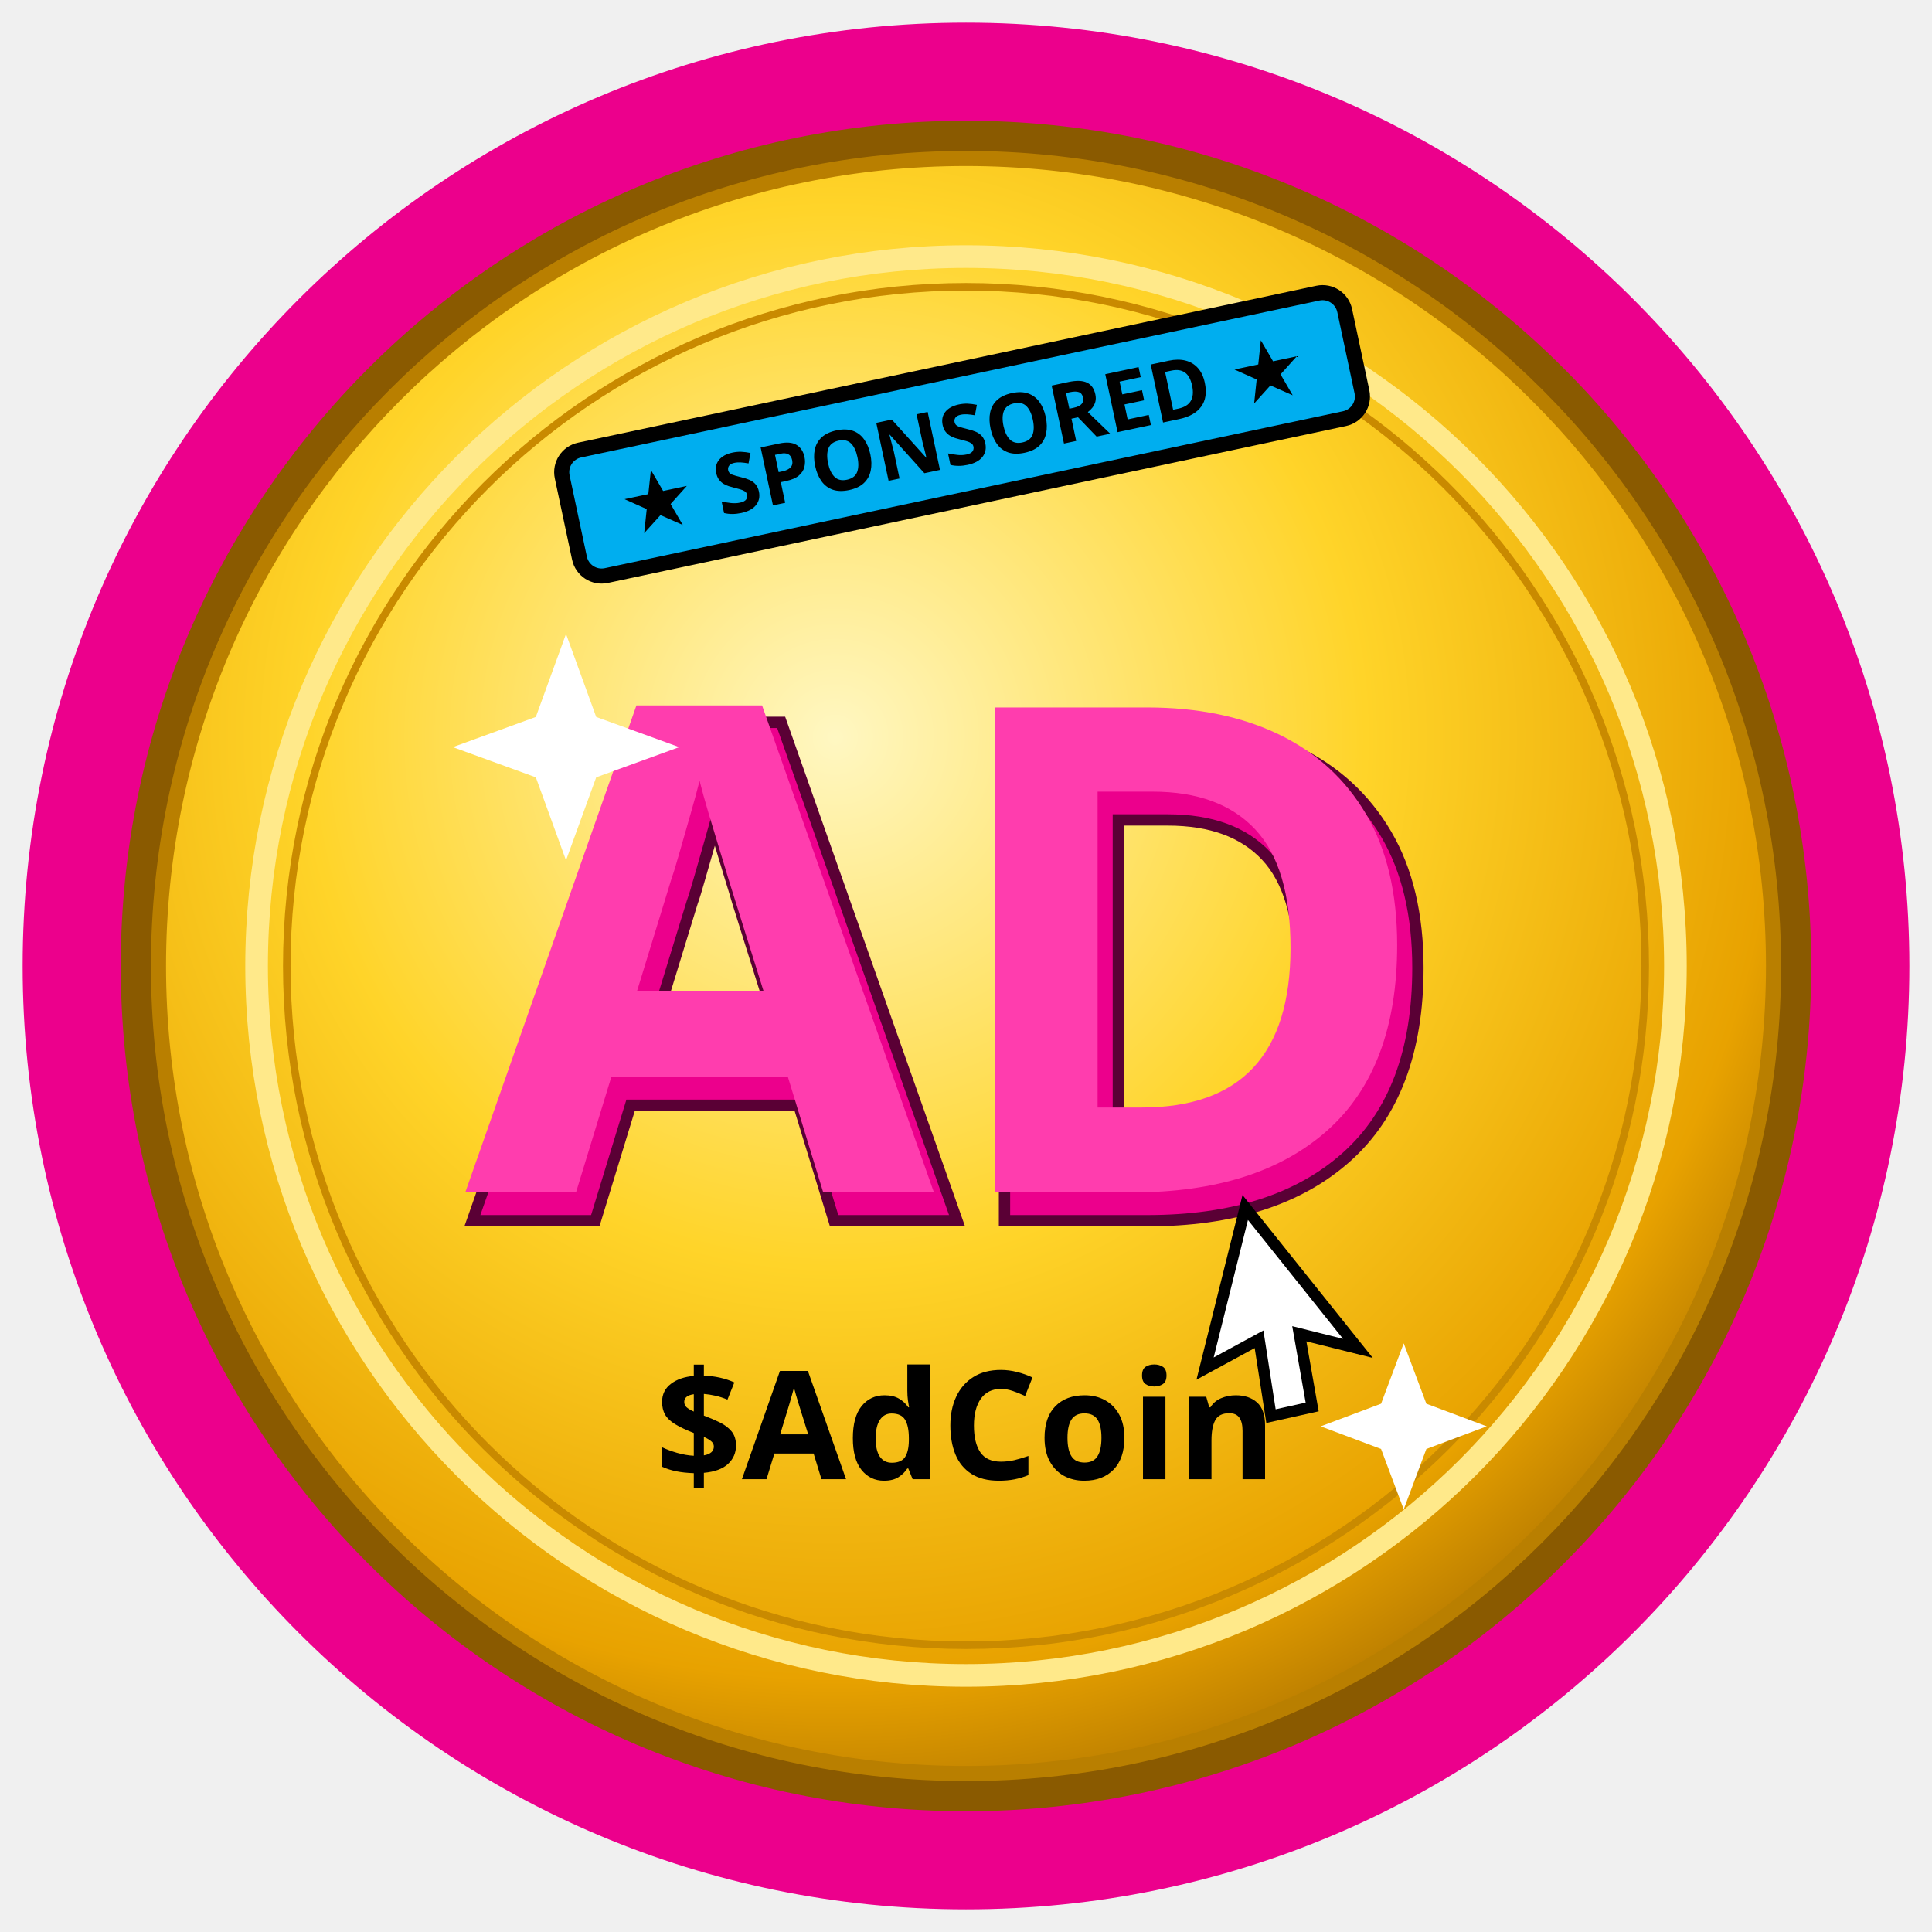
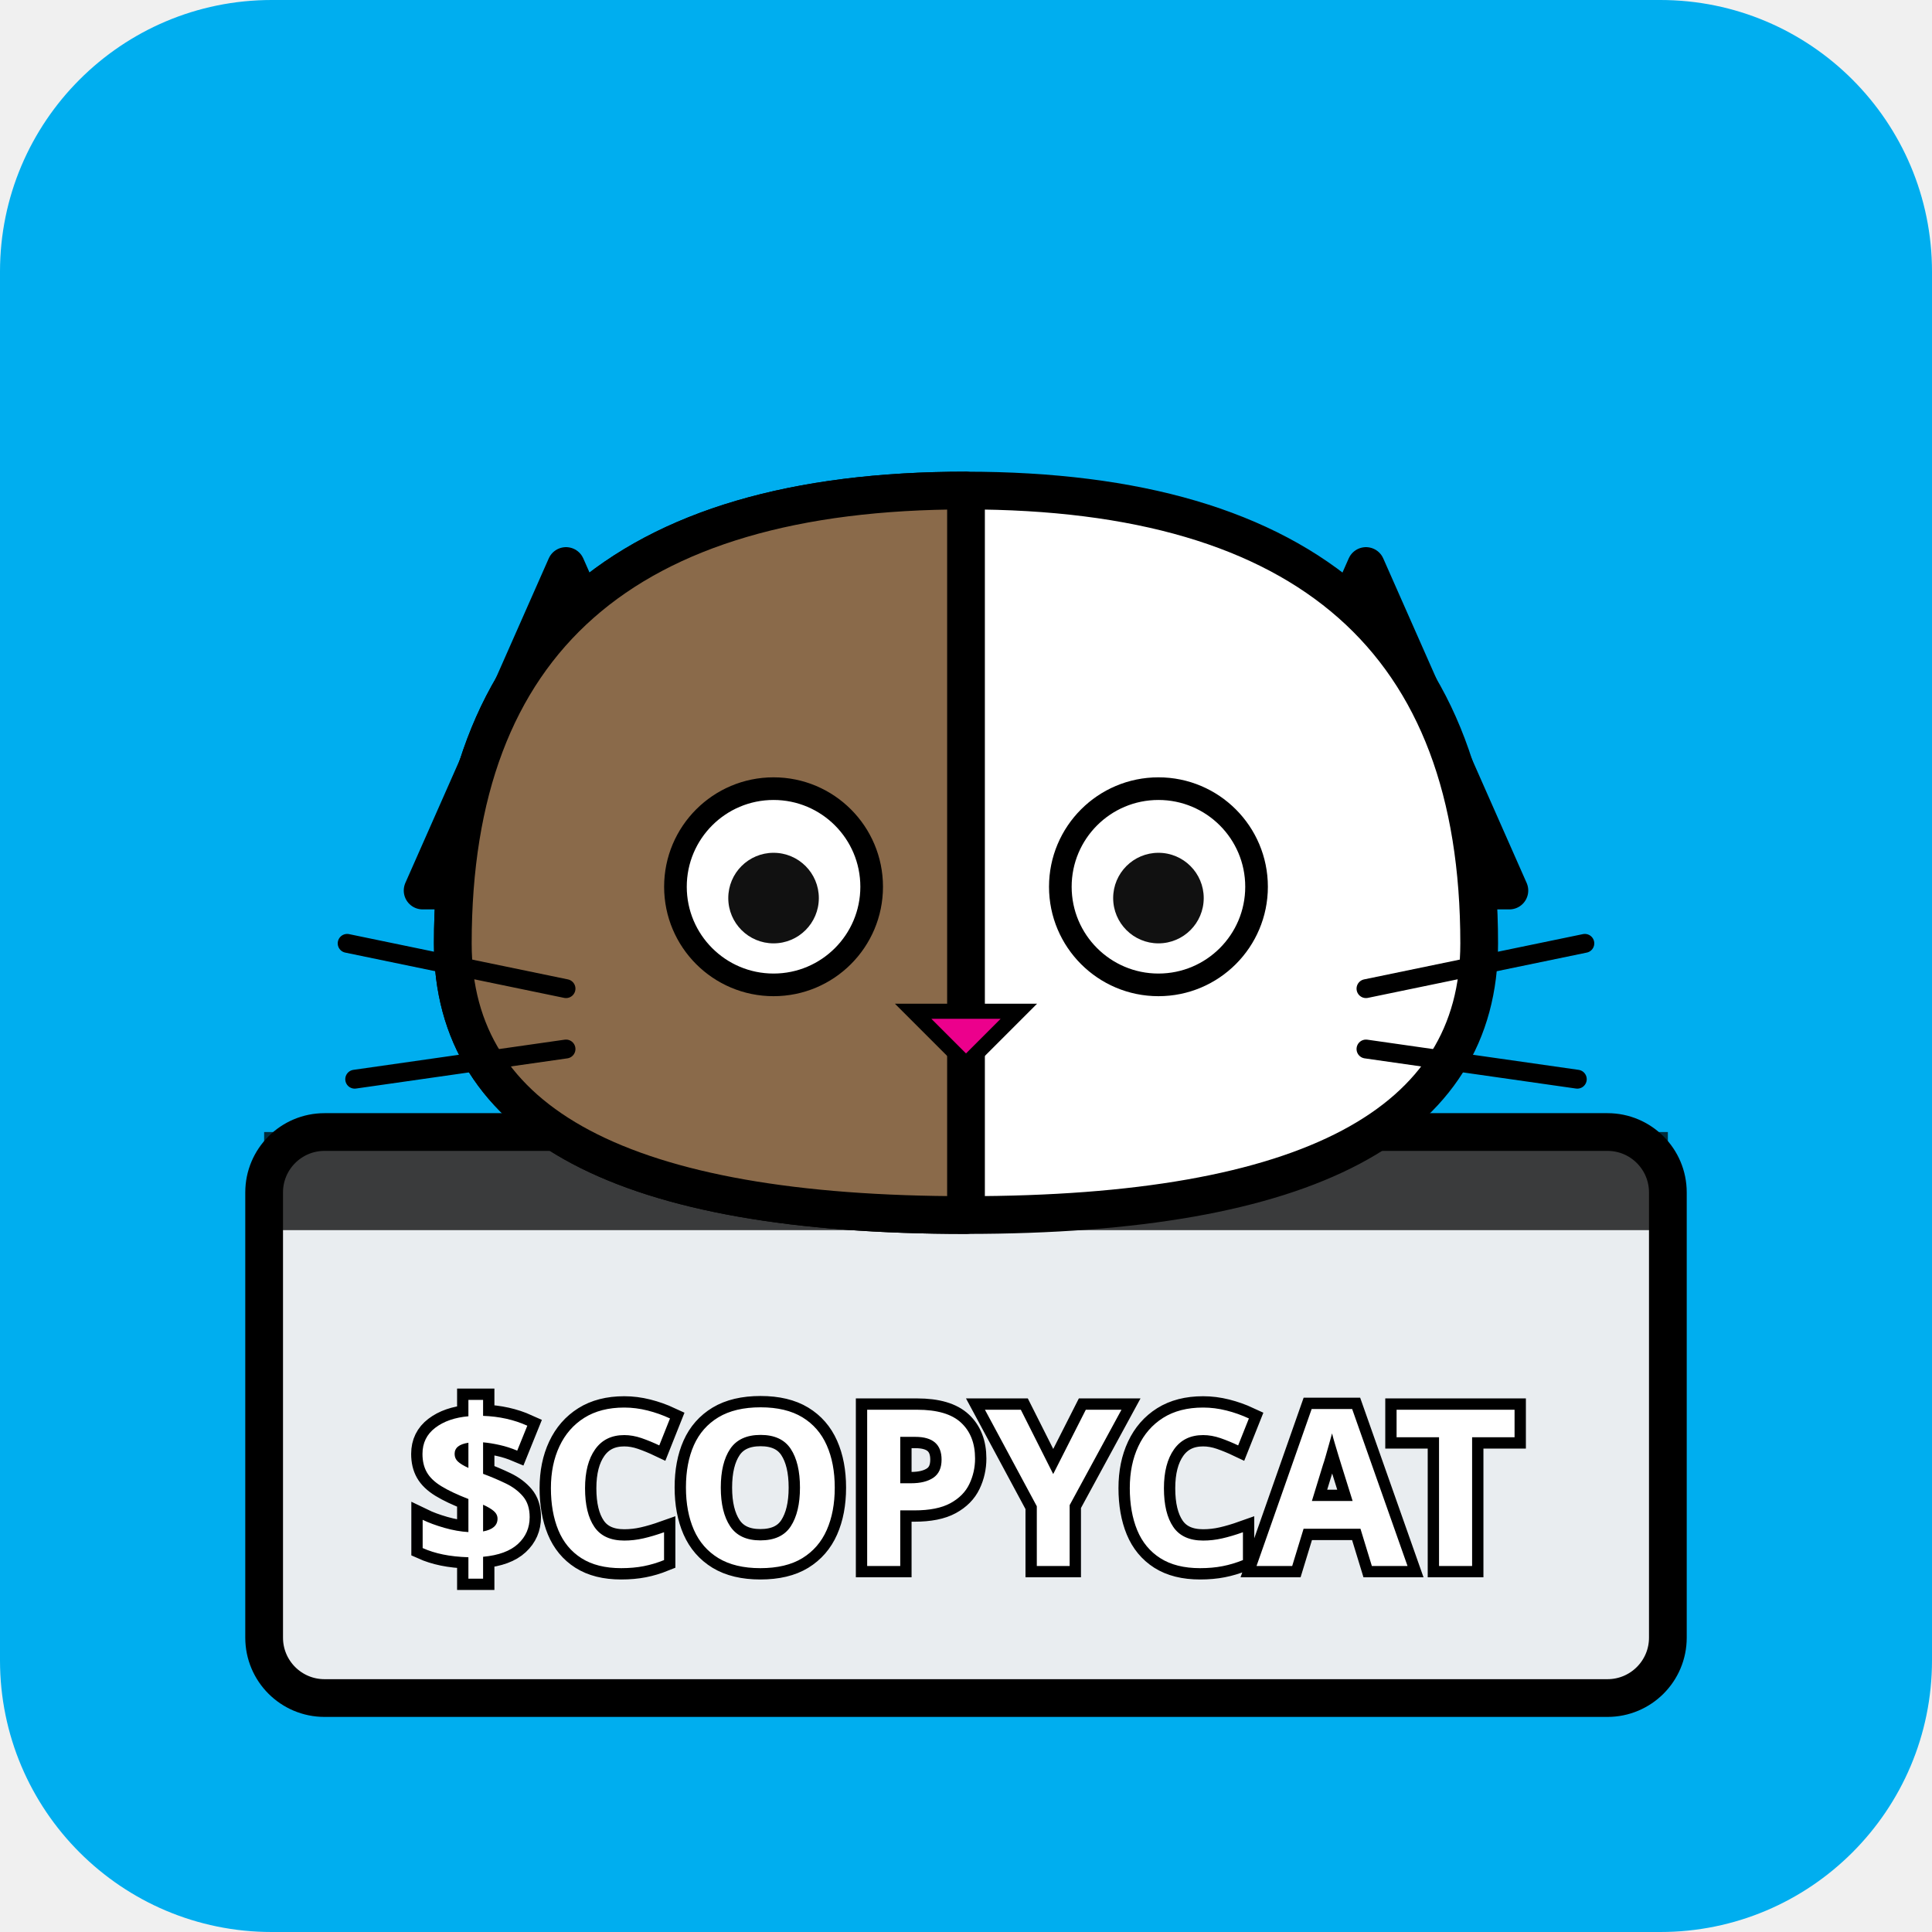
- <svg xmlns="http://www.w3.org/2000/svg" viewBox="0 0 512 512" role="img" aria-label="$AdCoin">
-   <defs>
-     <radialGradient id="g" cx="42%" cy="36%" r="72%">
-       <stop offset="0%" stop-color="#FFF7C2" />
-       <stop offset="45%" stop-color="#FFD429" />
-       <stop offset="80%" stop-color="#E8A200" />
-       <stop offset="100%" stop-color="#9B6400" />
-     </radialGradient>
-   </defs>
-   <circle cx="256" cy="256" r="250" fill="#EC008C" />
-   <circle cx="256" cy="256" r="224" fill="#8A5A00" />
-   <circle cx="256" cy="256" r="214" fill="url(#g)" stroke="#B97F00" stroke-width="4" />
-   <circle cx="256" cy="256" r="188" fill="none" stroke="#FFE98A" stroke-width="6" />
-   <circle cx="256" cy="256" r="180" fill="none" stroke="#C98A00" stroke-width="2" />
-   <g transform="rotate(-12 256 120)">
-     <rect x="150" y="98" width="212" height="34" rx="6" fill="#00AEEF" stroke="#000" stroke-width="4" />
-     <text x="256" y="123" text-anchor="middle" font-family="'Arial Black',Impact,sans-serif" font-weight="900" font-size="22" fill="#000">★ SPONSORED ★</text>
+ <svg xmlns="http://www.w3.org/2000/svg" viewBox="0 0 512 512" role="img" aria-label="$COPYCAT">
+   <rect width="512" height="512" rx="72" fill="#00AEEF" />
+   <rect x="70" y="300" width="372" height="150" rx="16" fill="#e9edf0" stroke="#000" stroke-width="10" />
+   <rect x="70" y="300" width="372" height="26" fill="#000" opacity="0.75" />
+   <g stroke="#000" stroke-width="10" stroke-linejoin="round">
+     <path d="M150 150 L188 236 L112 236 Z" fill="#8a6a4a" />
+     <path d="M362 150 L400 236 L324 236 Z" fill="#fff" />
+     <path d="M120 250 Q120 130 256 130 Q392 130 392 250 Q392 322 256 322 Q120 322 120 250 Z" fill="#fff" />
+     <path d="M120 250 Q120 130 256 130 L256 322 Q120 322 120 250 Z" fill="#8a6a4a" />
  </g>
-   <text x="256" y="322" text-anchor="middle" font-family="'Arial Black',Impact,sans-serif" font-weight="900" font-size="180" fill="#EC008C" stroke="#5a0035" stroke-width="6" paint-order="stroke">AD</text>
-   <text x="252" y="316" text-anchor="middle" font-family="'Arial Black',Impact,sans-serif" font-weight="900" font-size="180" fill="#FF3DAE">AD</text>
-   <g transform="translate(330 320) rotate(14)">
-     <path d="M0 0 L0 44 L12 33 L20 52 L30 47 L22 29 L38 29 Z" fill="#fff" stroke="#000" stroke-width="3" />
+   <circle cx="205" cy="235" r="26" fill="#fff" stroke="#000" stroke-width="6" />
+   <circle cx="307" cy="235" r="26" fill="#fff" stroke="#000" stroke-width="6" />
+   <circle cx="205" cy="238" r="12" fill="#111" />
+   <circle cx="307" cy="238" r="12" fill="#111" />
+   <path d="M242 268 L270 268 L256 282 Z" fill="#EC008C" stroke="#000" stroke-width="4" />
+   <g stroke="#000" stroke-width="5" stroke-linecap="round">
+     <path d="M150 262 L92 250" />
+     <path d="M150 278 L94 286" />
+     <path d="M362 262 L420 250" />
+     <path d="M362 278 L418 286" />
  </g>
-   <text x="256" y="392" text-anchor="middle" font-family="'Arial Black',Impact,sans-serif" font-weight="900" font-size="40" fill="#000">$AdCoin</text>
-   <g fill="#fff">
-     <path d="M150 168 l8 22 22 8 -22 8 -8 22 -8 -22 -22 -8 22 -8z" />
-     <path d="M372 356 l6 16 16 6 -16 6 -6 16 -6 -16 -16 -6 16 -6z" />
-   </g>
+   <text x="256" y="415" text-anchor="middle" font-family="'Arial Black',Impact,sans-serif" font-weight="900" font-size="58" fill="#fff" stroke="#000" stroke-width="6" paint-order="stroke">$COPYCAT</text>
</svg>
